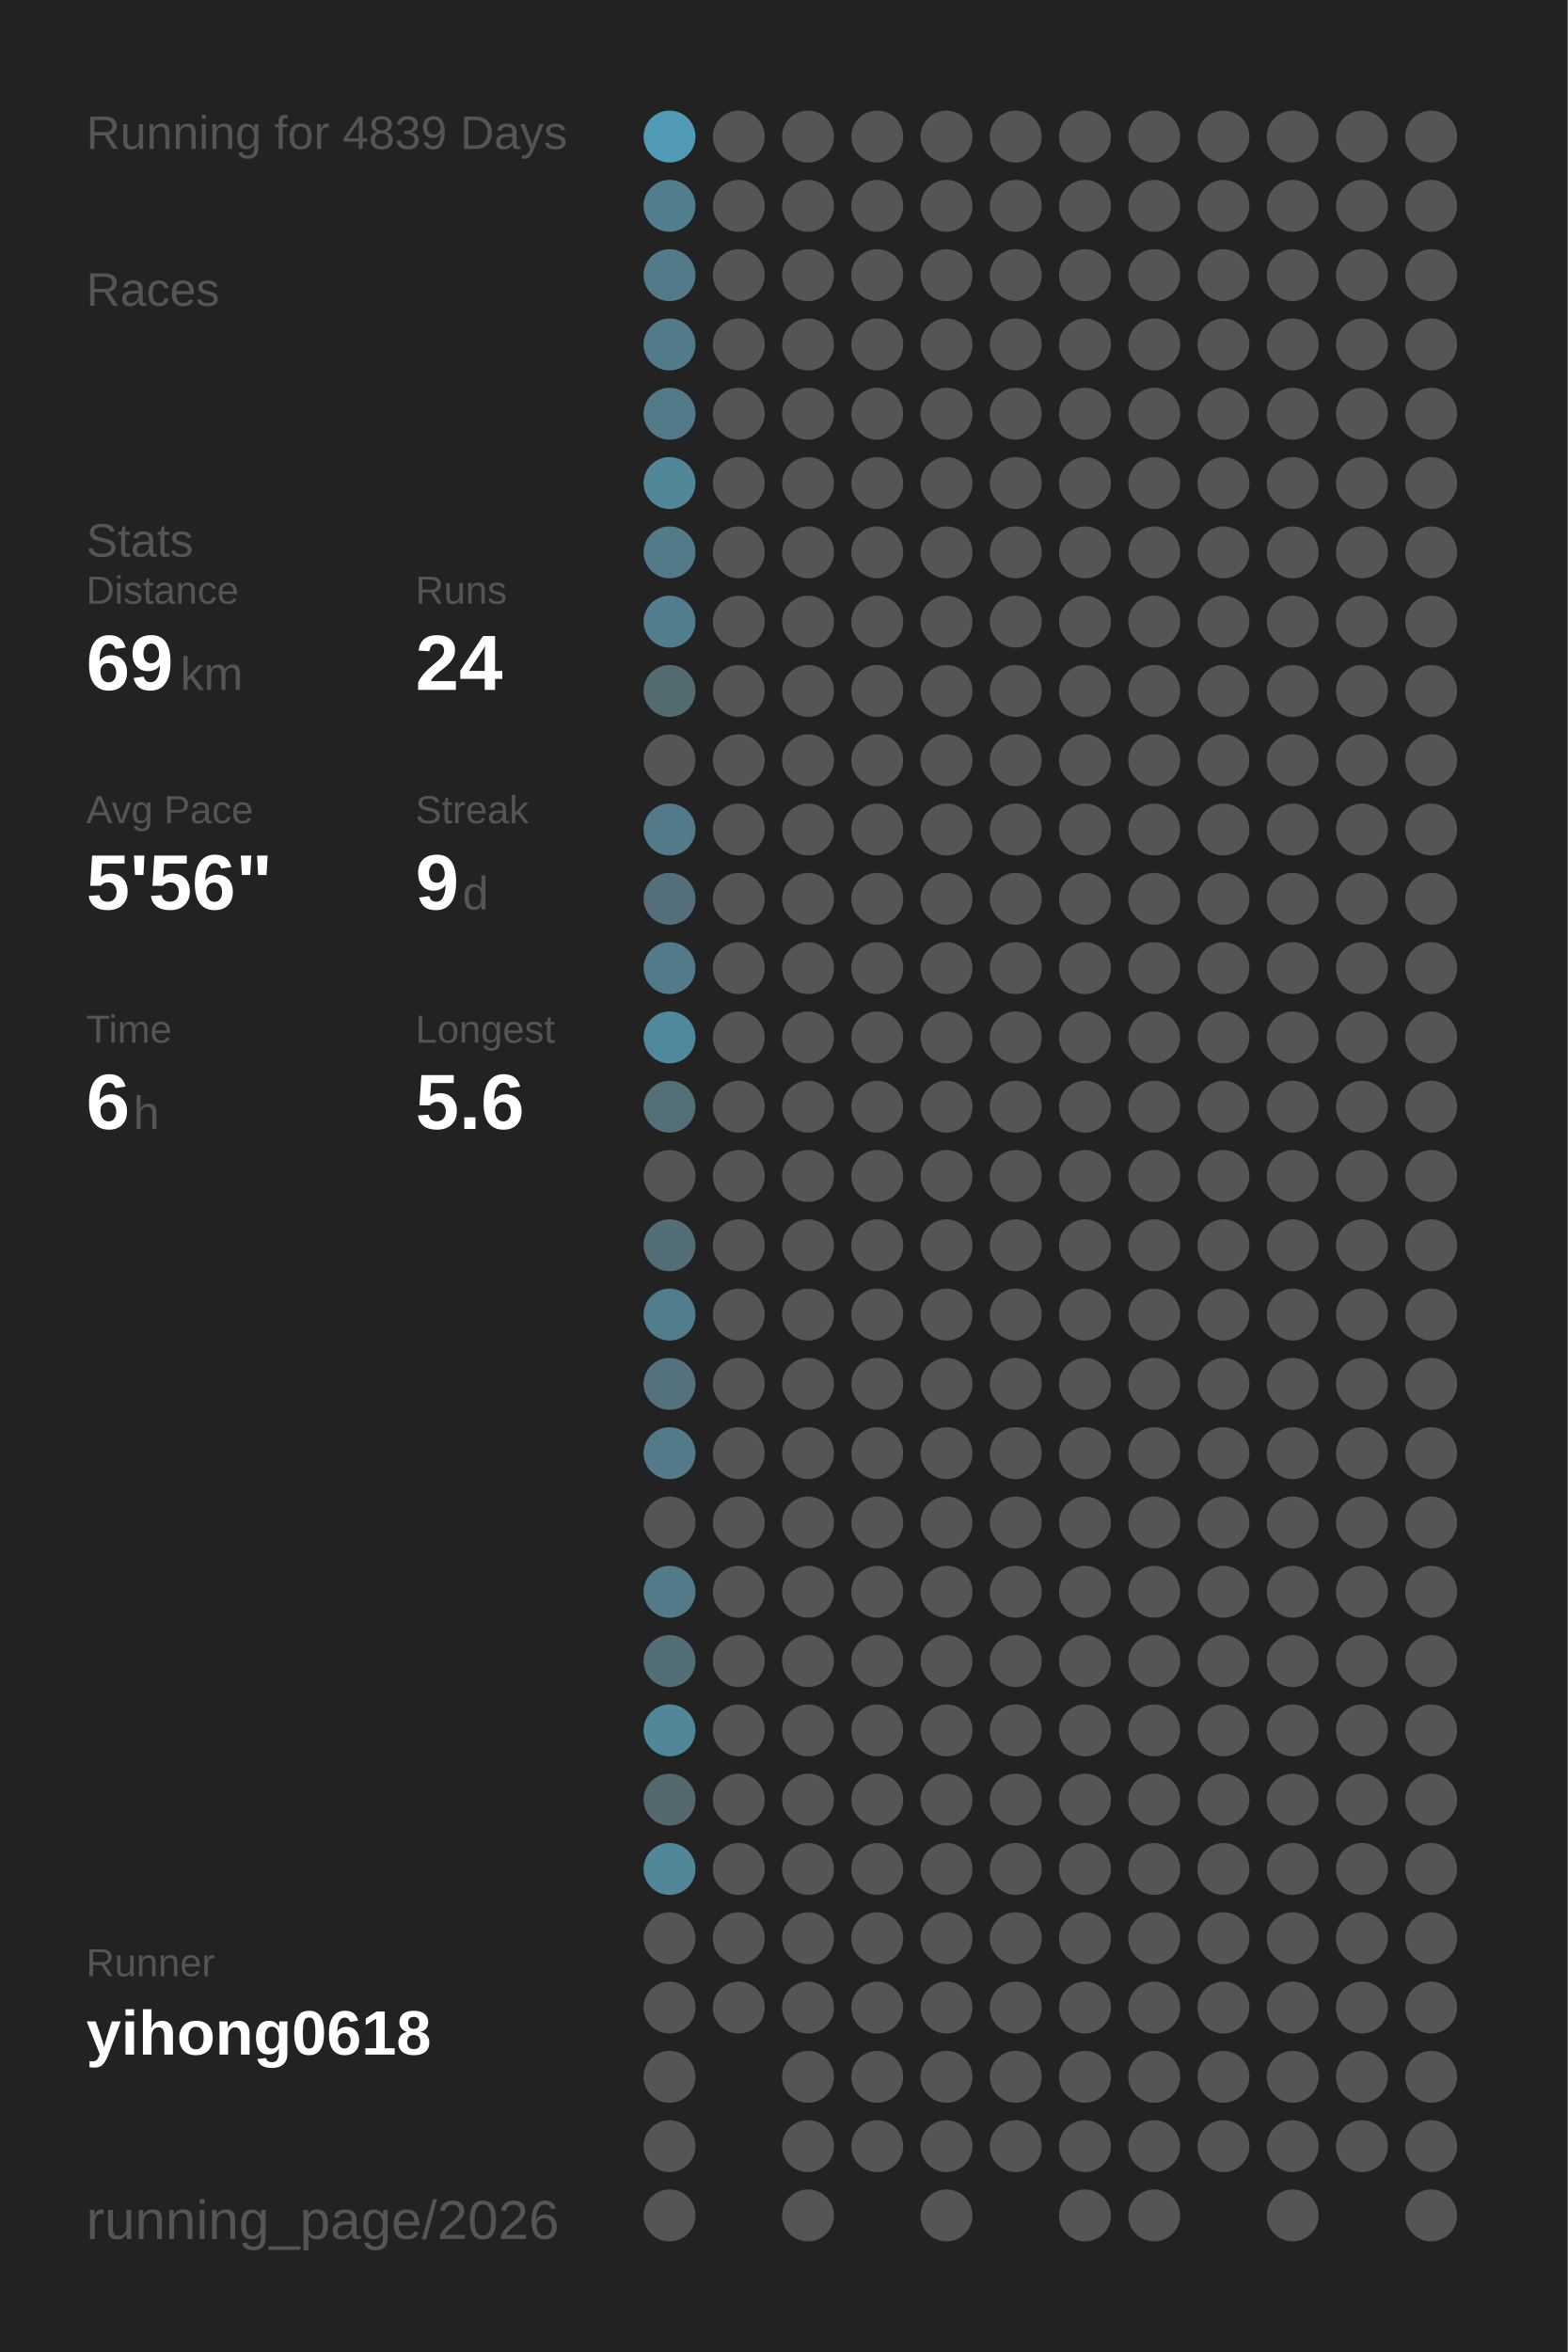
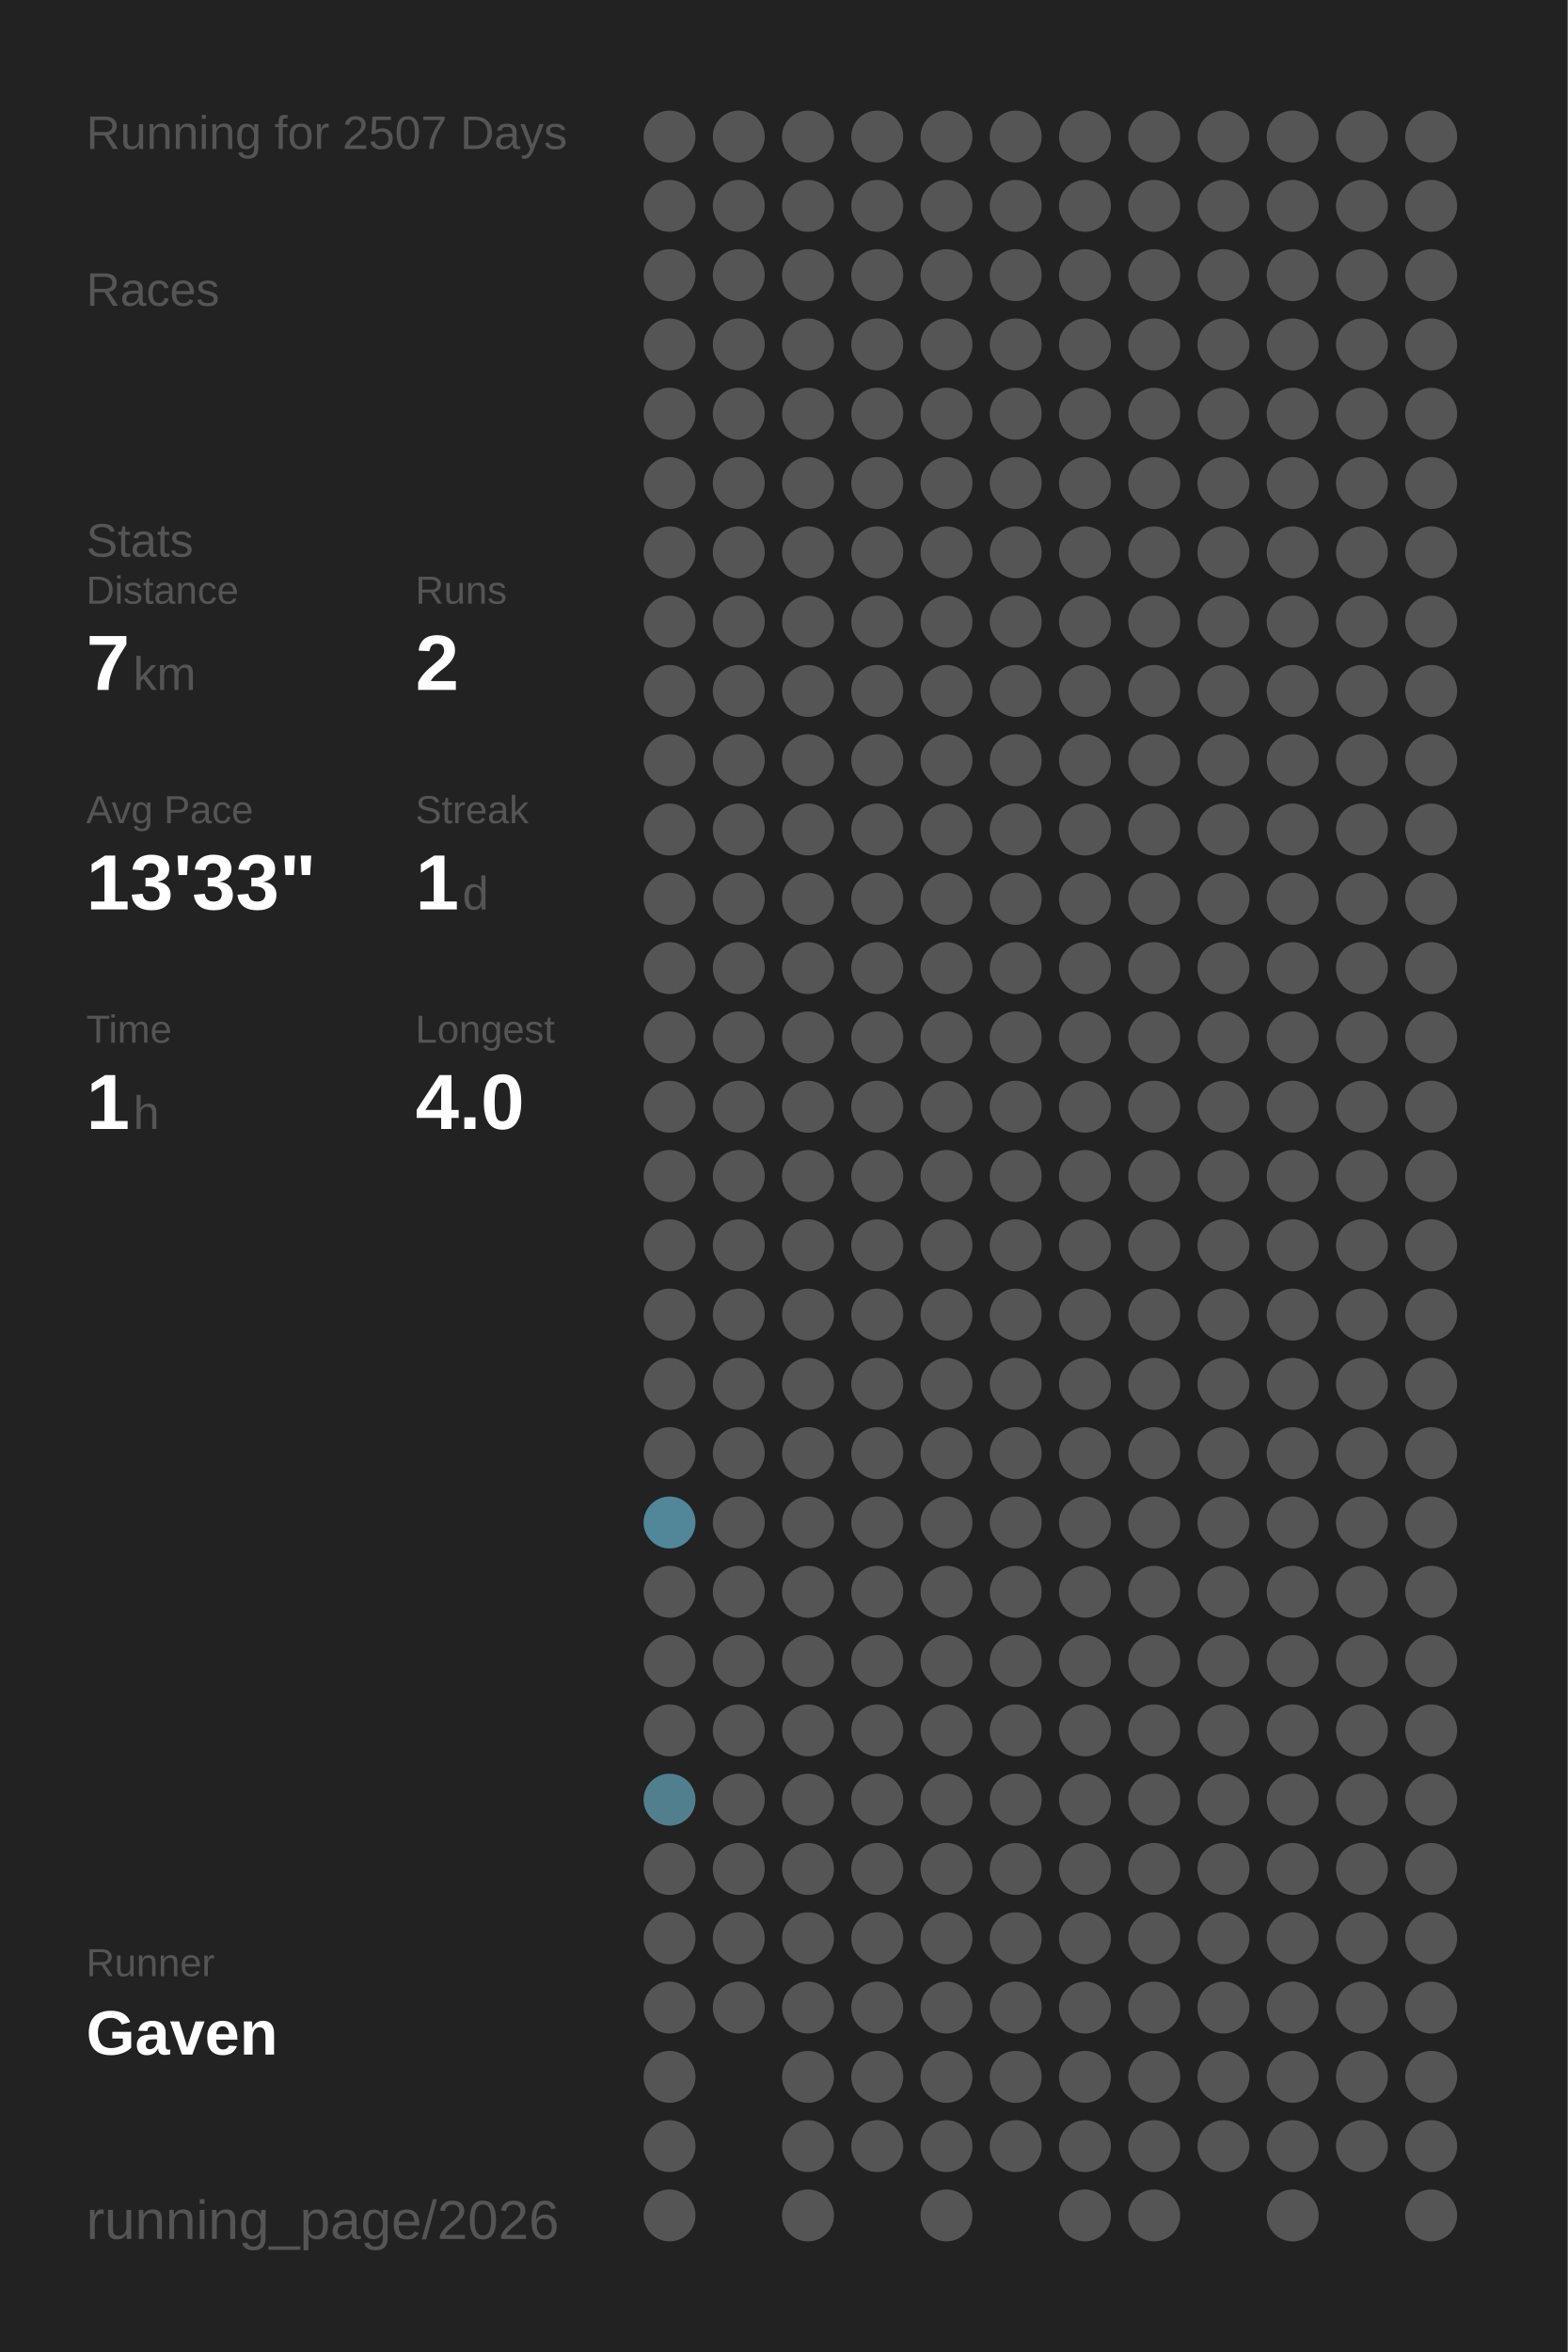
<svg xmlns="http://www.w3.org/2000/svg" baseProfile="full" height="300mm" version="1.1" viewBox="0,0,200,300" width="200mm">
  <defs />
  <rect fill="#222222" height="300" width="200" x="0" y="0" />
-   <text fill="#555555" style="font-size:6px; font-family:Arial;" x="11" y="19">Running for 4839 Days</text>
+   <text fill="#555555" style="font-size:6px; font-family:Arial;" x="11" y="19">Running for 2507 Days</text>
  <text fill="#555555" style="font-size:6px; font-family:Arial;" x="11" y="39">Races</text>
  <text fill="#555555" style="font-size:6px; font-family:Arial;" x="11" y="71">Stats</text>
  <text fill="#555555" style="font-size:5px; font-family:Arial;" x="11" y="77">Distance</text>
-   <text fill="#FFFFFF" style="font-size:10px; font-family:Arial; font-weight:bold;" x="11" y="88">69</text>
-   <text fill="#555555" style="font-size:6px; font-family:Arial;" x="23" y="88">km</text>
+   <text fill="#FFFFFF" style="font-size:10px; font-family:Arial; font-weight:bold;" x="11" y="88">7</text>
+   <text fill="#555555" style="font-size:6px; font-family:Arial;" x="17" y="88">km</text>
  <text fill="#555555" style="font-size:5px; font-family:Arial;" x="53" y="77">Runs</text>
-   <text fill="#FFFFFF" style="font-size:10px; font-family:Arial; font-weight:bold;" x="53" y="88">24</text>
+   <text fill="#FFFFFF" style="font-size:10px; font-family:Arial; font-weight:bold;" x="53" y="88">2</text>
  <text fill="#555555" style="font-size:5px; font-family:Arial;" x="11" y="105">Avg Pace</text>
-   <text fill="#FFFFFF" style="font-size:10px; font-family:Arial; font-weight:bold;" x="11" y="116">5'56"</text>
+   <text fill="#FFFFFF" style="font-size:10px; font-family:Arial; font-weight:bold;" x="11" y="116">13'33"</text>
  <text fill="#555555" style="font-size:5px; font-family:Arial;" x="53" y="105">Streak</text>
-   <text fill="#FFFFFF" style="font-size:10px; font-family:Arial; font-weight:bold;" x="53" y="116">9</text>
+   <text fill="#FFFFFF" style="font-size:10px; font-family:Arial; font-weight:bold;" x="53" y="116">1</text>
  <text fill="#555555" style="font-size:6px; font-family:Arial;" x="59" y="116">d</text>
  <text fill="#555555" style="font-size:5px; font-family:Arial;" x="11" y="133">Time</text>
-   <text fill="#FFFFFF" style="font-size:10px; font-family:Arial; font-weight:bold;" x="11" y="144">6</text>
+   <text fill="#FFFFFF" style="font-size:10px; font-family:Arial; font-weight:bold;" x="11" y="144">1</text>
  <text fill="#555555" style="font-size:6px; font-family:Arial;" x="17" y="144">h</text>
  <text fill="#555555" style="font-size:5px; font-family:Arial;" x="53" y="133">Longest</text>
-   <text fill="#FFFFFF" style="font-size:10px; font-family:Arial; font-weight:bold;" x="53" y="144">5.6</text>
+   <text fill="#FFFFFF" style="font-size:10px; font-family:Arial; font-weight:bold;" x="53" y="144">4.0</text>
  <text fill="#555555" style="font-size:5px; font-family:Arial;" x="11" y="252.065">Runner</text>
-   <text fill="#FFFFFF" style="font-size:8px; font-family:Arial; font-weight:bold;" x="11" y="262.065">yihong0618</text>
+   <text fill="#FFFFFF" style="font-size:8px; font-family:Arial; font-weight:bold;" x="11" y="262.065">Gaven</text>
  <text fill="#555555" style="font-size:7px; font-family:Arial;" x="11" y="285.581">running_page/2026</text>
-   <circle cx="85.417" cy="17.419" fill="#509ab3" r="3.312" />
-   <circle cx="85.417" cy="26.258" fill="#527f8e" r="3.312" />
-   <circle cx="85.417" cy="35.097" fill="#527a88" r="3.312" />
-   <circle cx="85.417" cy="43.935" fill="#527a88" r="3.312" />
-   <circle cx="85.417" cy="52.774" fill="#527a88" r="3.312" />
-   <circle cx="85.417" cy="61.613" fill="#518799" r="3.312" />
-   <circle cx="85.417" cy="70.452" fill="#527a88" r="3.312" />
-   <circle cx="85.417" cy="79.29" fill="#527d8c" r="3.312" />
-   <circle cx="85.417" cy="88.129" fill="#536a71" r="3.312" />
+   <circle cx="85.417" cy="17.419" fill="#555555" r="3.312" />
+   <circle cx="85.417" cy="26.258" fill="#555555" r="3.312" />
+   <circle cx="85.417" cy="35.097" fill="#555555" r="3.312" />
+   <circle cx="85.417" cy="43.935" fill="#555555" r="3.312" />
+   <circle cx="85.417" cy="52.774" fill="#555555" r="3.312" />
+   <circle cx="85.417" cy="61.613" fill="#555555" r="3.312" />
+   <circle cx="85.417" cy="70.452" fill="#555555" r="3.312" />
+   <circle cx="85.417" cy="79.29" fill="#555555" r="3.312" />
+   <circle cx="85.417" cy="88.129" fill="#555555" r="3.312" />
  <circle cx="85.417" cy="96.968" fill="#555555" r="3.312" />
-   <circle cx="85.417" cy="105.806" fill="#527a88" r="3.312" />
-   <circle cx="85.417" cy="114.645" fill="#536f79" r="3.312" />
-   <circle cx="85.417" cy="123.484" fill="#527a88" r="3.312" />
-   <circle cx="85.417" cy="132.323" fill="#51899c" r="3.312" />
-   <circle cx="85.417" cy="141.161" fill="#536f78" r="3.312" />
+   <circle cx="85.417" cy="105.806" fill="#555555" r="3.312" />
+   <circle cx="85.417" cy="114.645" fill="#555555" r="3.312" />
+   <circle cx="85.417" cy="123.484" fill="#555555" r="3.312" />
+   <circle cx="85.417" cy="132.323" fill="#555555" r="3.312" />
+   <circle cx="85.417" cy="141.161" fill="#555555" r="3.312" />
  <circle cx="85.417" cy="150" fill="#555555" r="3.312" />
-   <circle cx="85.417" cy="158.839" fill="#536e77" r="3.312" />
-   <circle cx="85.417" cy="167.677" fill="#527d8c" r="3.312" />
-   <circle cx="85.417" cy="176.516" fill="#53727d" r="3.312" />
-   <circle cx="85.417" cy="185.355" fill="#527a88" r="3.312" />
-   <circle cx="85.417" cy="194.194" fill="#555555" r="3.312" />
-   <circle cx="85.417" cy="203.032" fill="#527a88" r="3.312" />
-   <circle cx="85.417" cy="211.871" fill="#536e77" r="3.312" />
-   <circle cx="85.417" cy="220.71" fill="#518799" r="3.312" />
-   <circle cx="85.417" cy="229.548" fill="#53686f" r="3.312" />
-   <circle cx="85.417" cy="238.387" fill="#518799" r="3.312" />
+   <circle cx="85.417" cy="158.839" fill="#555555" r="3.312" />
+   <circle cx="85.417" cy="167.677" fill="#555555" r="3.312" />
+   <circle cx="85.417" cy="176.516" fill="#555555" r="3.312" />
+   <circle cx="85.417" cy="185.355" fill="#555555" r="3.312" />
+   <circle cx="85.417" cy="194.194" fill="#518799" r="3.312" />
+   <circle cx="85.417" cy="203.032" fill="#555555" r="3.312" />
+   <circle cx="85.417" cy="211.871" fill="#555555" r="3.312" />
+   <circle cx="85.417" cy="220.71" fill="#555555" r="3.312" />
+   <circle cx="85.417" cy="229.548" fill="#527f8e" r="3.312" />
+   <circle cx="85.417" cy="238.387" fill="#555555" r="3.312" />
  <circle cx="85.417" cy="247.226" fill="#555555" r="3.312" />
  <circle cx="85.417" cy="256.065" fill="#555555" r="3.312" />
  <circle cx="85.417" cy="264.903" fill="#555555" r="3.312" />
  <circle cx="85.417" cy="273.742" fill="#555555" r="3.312" />
  <circle cx="85.417" cy="282.581" fill="#555555" r="3.312" />
  <circle cx="94.25" cy="17.419" fill="#555555" r="3.312" />
  <circle cx="94.25" cy="26.258" fill="#555555" r="3.312" />
  <circle cx="94.25" cy="35.097" fill="#555555" r="3.312" />
  <circle cx="94.25" cy="43.935" fill="#555555" r="3.312" />
  <circle cx="94.25" cy="52.774" fill="#555555" r="3.312" />
  <circle cx="94.25" cy="61.613" fill="#555555" r="3.312" />
  <circle cx="94.25" cy="70.452" fill="#555555" r="3.312" />
  <circle cx="94.25" cy="79.29" fill="#555555" r="3.312" />
  <circle cx="94.25" cy="88.129" fill="#555555" r="3.312" />
  <circle cx="94.25" cy="96.968" fill="#555555" r="3.312" />
  <circle cx="94.25" cy="105.806" fill="#555555" r="3.312" />
  <circle cx="94.25" cy="114.645" fill="#555555" r="3.312" />
  <circle cx="94.25" cy="123.484" fill="#555555" r="3.312" />
  <circle cx="94.25" cy="132.323" fill="#555555" r="3.312" />
  <circle cx="94.25" cy="141.161" fill="#555555" r="3.312" />
  <circle cx="94.25" cy="150" fill="#555555" r="3.312" />
  <circle cx="94.25" cy="158.839" fill="#555555" r="3.312" />
  <circle cx="94.25" cy="167.677" fill="#555555" r="3.312" />
  <circle cx="94.25" cy="176.516" fill="#555555" r="3.312" />
  <circle cx="94.25" cy="185.355" fill="#555555" r="3.312" />
  <circle cx="94.25" cy="194.194" fill="#555555" r="3.312" />
  <circle cx="94.25" cy="203.032" fill="#555555" r="3.312" />
  <circle cx="94.25" cy="211.871" fill="#555555" r="3.312" />
  <circle cx="94.25" cy="220.71" fill="#555555" r="3.312" />
  <circle cx="94.25" cy="229.548" fill="#555555" r="3.312" />
  <circle cx="94.25" cy="238.387" fill="#555555" r="3.312" />
  <circle cx="94.25" cy="247.226" fill="#555555" r="3.312" />
  <circle cx="94.25" cy="256.065" fill="#555555" r="3.312" />
  <circle cx="103.083" cy="17.419" fill="#555555" r="3.312" />
  <circle cx="103.083" cy="26.258" fill="#555555" r="3.312" />
  <circle cx="103.083" cy="35.097" fill="#555555" r="3.312" />
  <circle cx="103.083" cy="43.935" fill="#555555" r="3.312" />
  <circle cx="103.083" cy="52.774" fill="#555555" r="3.312" />
  <circle cx="103.083" cy="61.613" fill="#555555" r="3.312" />
  <circle cx="103.083" cy="70.452" fill="#555555" r="3.312" />
  <circle cx="103.083" cy="79.29" fill="#555555" r="3.312" />
  <circle cx="103.083" cy="88.129" fill="#555555" r="3.312" />
  <circle cx="103.083" cy="96.968" fill="#555555" r="3.312" />
  <circle cx="103.083" cy="105.806" fill="#555555" r="3.312" />
  <circle cx="103.083" cy="114.645" fill="#555555" r="3.312" />
  <circle cx="103.083" cy="123.484" fill="#555555" r="3.312" />
  <circle cx="103.083" cy="132.323" fill="#555555" r="3.312" />
  <circle cx="103.083" cy="141.161" fill="#555555" r="3.312" />
  <circle cx="103.083" cy="150" fill="#555555" r="3.312" />
  <circle cx="103.083" cy="158.839" fill="#555555" r="3.312" />
  <circle cx="103.083" cy="167.677" fill="#555555" r="3.312" />
  <circle cx="103.083" cy="176.516" fill="#555555" r="3.312" />
  <circle cx="103.083" cy="185.355" fill="#555555" r="3.312" />
  <circle cx="103.083" cy="194.194" fill="#555555" r="3.312" />
  <circle cx="103.083" cy="203.032" fill="#555555" r="3.312" />
  <circle cx="103.083" cy="211.871" fill="#555555" r="3.312" />
  <circle cx="103.083" cy="220.71" fill="#555555" r="3.312" />
  <circle cx="103.083" cy="229.548" fill="#555555" r="3.312" />
  <circle cx="103.083" cy="238.387" fill="#555555" r="3.312" />
  <circle cx="103.083" cy="247.226" fill="#555555" r="3.312" />
  <circle cx="103.083" cy="256.065" fill="#555555" r="3.312" />
  <circle cx="103.083" cy="264.903" fill="#555555" r="3.312" />
  <circle cx="103.083" cy="273.742" fill="#555555" r="3.312" />
  <circle cx="103.083" cy="282.581" fill="#555555" r="3.312" />
  <circle cx="111.917" cy="17.419" fill="#555555" r="3.312" />
  <circle cx="111.917" cy="26.258" fill="#555555" r="3.312" />
  <circle cx="111.917" cy="35.097" fill="#555555" r="3.312" />
  <circle cx="111.917" cy="43.935" fill="#555555" r="3.312" />
  <circle cx="111.917" cy="52.774" fill="#555555" r="3.312" />
  <circle cx="111.917" cy="61.613" fill="#555555" r="3.312" />
  <circle cx="111.917" cy="70.452" fill="#555555" r="3.312" />
  <circle cx="111.917" cy="79.29" fill="#555555" r="3.312" />
  <circle cx="111.917" cy="88.129" fill="#555555" r="3.312" />
  <circle cx="111.917" cy="96.968" fill="#555555" r="3.312" />
  <circle cx="111.917" cy="105.806" fill="#555555" r="3.312" />
  <circle cx="111.917" cy="114.645" fill="#555555" r="3.312" />
  <circle cx="111.917" cy="123.484" fill="#555555" r="3.312" />
  <circle cx="111.917" cy="132.323" fill="#555555" r="3.312" />
  <circle cx="111.917" cy="141.161" fill="#555555" r="3.312" />
  <circle cx="111.917" cy="150" fill="#555555" r="3.312" />
  <circle cx="111.917" cy="158.839" fill="#555555" r="3.312" />
  <circle cx="111.917" cy="167.677" fill="#555555" r="3.312" />
  <circle cx="111.917" cy="176.516" fill="#555555" r="3.312" />
  <circle cx="111.917" cy="185.355" fill="#555555" r="3.312" />
  <circle cx="111.917" cy="194.194" fill="#555555" r="3.312" />
  <circle cx="111.917" cy="203.032" fill="#555555" r="3.312" />
  <circle cx="111.917" cy="211.871" fill="#555555" r="3.312" />
  <circle cx="111.917" cy="220.71" fill="#555555" r="3.312" />
  <circle cx="111.917" cy="229.548" fill="#555555" r="3.312" />
  <circle cx="111.917" cy="238.387" fill="#555555" r="3.312" />
  <circle cx="111.917" cy="247.226" fill="#555555" r="3.312" />
  <circle cx="111.917" cy="256.065" fill="#555555" r="3.312" />
  <circle cx="111.917" cy="264.903" fill="#555555" r="3.312" />
  <circle cx="111.917" cy="273.742" fill="#555555" r="3.312" />
  <circle cx="120.75" cy="17.419" fill="#555555" r="3.312" />
  <circle cx="120.75" cy="26.258" fill="#555555" r="3.312" />
  <circle cx="120.75" cy="35.097" fill="#555555" r="3.312" />
  <circle cx="120.75" cy="43.935" fill="#555555" r="3.312" />
  <circle cx="120.75" cy="52.774" fill="#555555" r="3.312" />
  <circle cx="120.75" cy="61.613" fill="#555555" r="3.312" />
  <circle cx="120.75" cy="70.452" fill="#555555" r="3.312" />
  <circle cx="120.75" cy="79.29" fill="#555555" r="3.312" />
  <circle cx="120.75" cy="88.129" fill="#555555" r="3.312" />
  <circle cx="120.75" cy="96.968" fill="#555555" r="3.312" />
  <circle cx="120.75" cy="105.806" fill="#555555" r="3.312" />
  <circle cx="120.75" cy="114.645" fill="#555555" r="3.312" />
  <circle cx="120.75" cy="123.484" fill="#555555" r="3.312" />
  <circle cx="120.75" cy="132.323" fill="#555555" r="3.312" />
  <circle cx="120.75" cy="141.161" fill="#555555" r="3.312" />
  <circle cx="120.75" cy="150" fill="#555555" r="3.312" />
  <circle cx="120.75" cy="158.839" fill="#555555" r="3.312" />
  <circle cx="120.75" cy="167.677" fill="#555555" r="3.312" />
  <circle cx="120.75" cy="176.516" fill="#555555" r="3.312" />
  <circle cx="120.75" cy="185.355" fill="#555555" r="3.312" />
  <circle cx="120.75" cy="194.194" fill="#555555" r="3.312" />
  <circle cx="120.75" cy="203.032" fill="#555555" r="3.312" />
  <circle cx="120.75" cy="211.871" fill="#555555" r="3.312" />
  <circle cx="120.75" cy="220.71" fill="#555555" r="3.312" />
  <circle cx="120.75" cy="229.548" fill="#555555" r="3.312" />
  <circle cx="120.75" cy="238.387" fill="#555555" r="3.312" />
  <circle cx="120.75" cy="247.226" fill="#555555" r="3.312" />
  <circle cx="120.75" cy="256.065" fill="#555555" r="3.312" />
  <circle cx="120.75" cy="264.903" fill="#555555" r="3.312" />
  <circle cx="120.75" cy="273.742" fill="#555555" r="3.312" />
  <circle cx="120.75" cy="282.581" fill="#555555" r="3.312" />
  <circle cx="129.583" cy="17.419" fill="#555555" r="3.312" />
  <circle cx="129.583" cy="26.258" fill="#555555" r="3.312" />
  <circle cx="129.583" cy="35.097" fill="#555555" r="3.312" />
  <circle cx="129.583" cy="43.935" fill="#555555" r="3.312" />
  <circle cx="129.583" cy="52.774" fill="#555555" r="3.312" />
  <circle cx="129.583" cy="61.613" fill="#555555" r="3.312" />
  <circle cx="129.583" cy="70.452" fill="#555555" r="3.312" />
  <circle cx="129.583" cy="79.29" fill="#555555" r="3.312" />
  <circle cx="129.583" cy="88.129" fill="#555555" r="3.312" />
  <circle cx="129.583" cy="96.968" fill="#555555" r="3.312" />
  <circle cx="129.583" cy="105.806" fill="#555555" r="3.312" />
  <circle cx="129.583" cy="114.645" fill="#555555" r="3.312" />
  <circle cx="129.583" cy="123.484" fill="#555555" r="3.312" />
  <circle cx="129.583" cy="132.323" fill="#555555" r="3.312" />
  <circle cx="129.583" cy="141.161" fill="#555555" r="3.312" />
  <circle cx="129.583" cy="150" fill="#555555" r="3.312" />
  <circle cx="129.583" cy="158.839" fill="#555555" r="3.312" />
  <circle cx="129.583" cy="167.677" fill="#555555" r="3.312" />
  <circle cx="129.583" cy="176.516" fill="#555555" r="3.312" />
  <circle cx="129.583" cy="185.355" fill="#555555" r="3.312" />
  <circle cx="129.583" cy="194.194" fill="#555555" r="3.312" />
  <circle cx="129.583" cy="203.032" fill="#555555" r="3.312" />
  <circle cx="129.583" cy="211.871" fill="#555555" r="3.312" />
  <circle cx="129.583" cy="220.71" fill="#555555" r="3.312" />
  <circle cx="129.583" cy="229.548" fill="#555555" r="3.312" />
  <circle cx="129.583" cy="238.387" fill="#555555" r="3.312" />
  <circle cx="129.583" cy="247.226" fill="#555555" r="3.312" />
  <circle cx="129.583" cy="256.065" fill="#555555" r="3.312" />
  <circle cx="129.583" cy="264.903" fill="#555555" r="3.312" />
  <circle cx="129.583" cy="273.742" fill="#555555" r="3.312" />
  <circle cx="138.417" cy="17.419" fill="#555555" r="3.312" />
  <circle cx="138.417" cy="26.258" fill="#555555" r="3.312" />
  <circle cx="138.417" cy="35.097" fill="#555555" r="3.312" />
  <circle cx="138.417" cy="43.935" fill="#555555" r="3.312" />
  <circle cx="138.417" cy="52.774" fill="#555555" r="3.312" />
  <circle cx="138.417" cy="61.613" fill="#555555" r="3.312" />
  <circle cx="138.417" cy="70.452" fill="#555555" r="3.312" />
  <circle cx="138.417" cy="79.29" fill="#555555" r="3.312" />
  <circle cx="138.417" cy="88.129" fill="#555555" r="3.312" />
  <circle cx="138.417" cy="96.968" fill="#555555" r="3.312" />
  <circle cx="138.417" cy="105.806" fill="#555555" r="3.312" />
  <circle cx="138.417" cy="114.645" fill="#555555" r="3.312" />
  <circle cx="138.417" cy="123.484" fill="#555555" r="3.312" />
  <circle cx="138.417" cy="132.323" fill="#555555" r="3.312" />
  <circle cx="138.417" cy="141.161" fill="#555555" r="3.312" />
  <circle cx="138.417" cy="150" fill="#555555" r="3.312" />
  <circle cx="138.417" cy="158.839" fill="#555555" r="3.312" />
  <circle cx="138.417" cy="167.677" fill="#555555" r="3.312" />
  <circle cx="138.417" cy="176.516" fill="#555555" r="3.312" />
  <circle cx="138.417" cy="185.355" fill="#555555" r="3.312" />
  <circle cx="138.417" cy="194.194" fill="#555555" r="3.312" />
  <circle cx="138.417" cy="203.032" fill="#555555" r="3.312" />
  <circle cx="138.417" cy="211.871" fill="#555555" r="3.312" />
  <circle cx="138.417" cy="220.71" fill="#555555" r="3.312" />
  <circle cx="138.417" cy="229.548" fill="#555555" r="3.312" />
  <circle cx="138.417" cy="238.387" fill="#555555" r="3.312" />
  <circle cx="138.417" cy="247.226" fill="#555555" r="3.312" />
  <circle cx="138.417" cy="256.065" fill="#555555" r="3.312" />
  <circle cx="138.417" cy="264.903" fill="#555555" r="3.312" />
  <circle cx="138.417" cy="273.742" fill="#555555" r="3.312" />
  <circle cx="138.417" cy="282.581" fill="#555555" r="3.312" />
  <circle cx="147.25" cy="17.419" fill="#555555" r="3.312" />
  <circle cx="147.25" cy="26.258" fill="#555555" r="3.312" />
  <circle cx="147.25" cy="35.097" fill="#555555" r="3.312" />
  <circle cx="147.25" cy="43.935" fill="#555555" r="3.312" />
  <circle cx="147.25" cy="52.774" fill="#555555" r="3.312" />
  <circle cx="147.25" cy="61.613" fill="#555555" r="3.312" />
  <circle cx="147.25" cy="70.452" fill="#555555" r="3.312" />
  <circle cx="147.25" cy="79.29" fill="#555555" r="3.312" />
  <circle cx="147.25" cy="88.129" fill="#555555" r="3.312" />
  <circle cx="147.25" cy="96.968" fill="#555555" r="3.312" />
  <circle cx="147.25" cy="105.806" fill="#555555" r="3.312" />
  <circle cx="147.25" cy="114.645" fill="#555555" r="3.312" />
  <circle cx="147.25" cy="123.484" fill="#555555" r="3.312" />
  <circle cx="147.25" cy="132.323" fill="#555555" r="3.312" />
  <circle cx="147.25" cy="141.161" fill="#555555" r="3.312" />
  <circle cx="147.25" cy="150" fill="#555555" r="3.312" />
  <circle cx="147.25" cy="158.839" fill="#555555" r="3.312" />
  <circle cx="147.25" cy="167.677" fill="#555555" r="3.312" />
  <circle cx="147.25" cy="176.516" fill="#555555" r="3.312" />
  <circle cx="147.25" cy="185.355" fill="#555555" r="3.312" />
  <circle cx="147.25" cy="194.194" fill="#555555" r="3.312" />
  <circle cx="147.25" cy="203.032" fill="#555555" r="3.312" />
  <circle cx="147.25" cy="211.871" fill="#555555" r="3.312" />
  <circle cx="147.25" cy="220.71" fill="#555555" r="3.312" />
  <circle cx="147.25" cy="229.548" fill="#555555" r="3.312" />
  <circle cx="147.25" cy="238.387" fill="#555555" r="3.312" />
  <circle cx="147.25" cy="247.226" fill="#555555" r="3.312" />
  <circle cx="147.25" cy="256.065" fill="#555555" r="3.312" />
  <circle cx="147.25" cy="264.903" fill="#555555" r="3.312" />
  <circle cx="147.25" cy="273.742" fill="#555555" r="3.312" />
  <circle cx="147.25" cy="282.581" fill="#555555" r="3.312" />
  <circle cx="156.083" cy="17.419" fill="#555555" r="3.312" />
  <circle cx="156.083" cy="26.258" fill="#555555" r="3.312" />
  <circle cx="156.083" cy="35.097" fill="#555555" r="3.312" />
  <circle cx="156.083" cy="43.935" fill="#555555" r="3.312" />
  <circle cx="156.083" cy="52.774" fill="#555555" r="3.312" />
  <circle cx="156.083" cy="61.613" fill="#555555" r="3.312" />
  <circle cx="156.083" cy="70.452" fill="#555555" r="3.312" />
  <circle cx="156.083" cy="79.29" fill="#555555" r="3.312" />
  <circle cx="156.083" cy="88.129" fill="#555555" r="3.312" />
  <circle cx="156.083" cy="96.968" fill="#555555" r="3.312" />
  <circle cx="156.083" cy="105.806" fill="#555555" r="3.312" />
  <circle cx="156.083" cy="114.645" fill="#555555" r="3.312" />
  <circle cx="156.083" cy="123.484" fill="#555555" r="3.312" />
  <circle cx="156.083" cy="132.323" fill="#555555" r="3.312" />
  <circle cx="156.083" cy="141.161" fill="#555555" r="3.312" />
  <circle cx="156.083" cy="150" fill="#555555" r="3.312" />
  <circle cx="156.083" cy="158.839" fill="#555555" r="3.312" />
  <circle cx="156.083" cy="167.677" fill="#555555" r="3.312" />
  <circle cx="156.083" cy="176.516" fill="#555555" r="3.312" />
  <circle cx="156.083" cy="185.355" fill="#555555" r="3.312" />
  <circle cx="156.083" cy="194.194" fill="#555555" r="3.312" />
  <circle cx="156.083" cy="203.032" fill="#555555" r="3.312" />
  <circle cx="156.083" cy="211.871" fill="#555555" r="3.312" />
  <circle cx="156.083" cy="220.71" fill="#555555" r="3.312" />
  <circle cx="156.083" cy="229.548" fill="#555555" r="3.312" />
  <circle cx="156.083" cy="238.387" fill="#555555" r="3.312" />
  <circle cx="156.083" cy="247.226" fill="#555555" r="3.312" />
  <circle cx="156.083" cy="256.065" fill="#555555" r="3.312" />
  <circle cx="156.083" cy="264.903" fill="#555555" r="3.312" />
  <circle cx="156.083" cy="273.742" fill="#555555" r="3.312" />
  <circle cx="164.917" cy="17.419" fill="#555555" r="3.312" />
  <circle cx="164.917" cy="26.258" fill="#555555" r="3.312" />
  <circle cx="164.917" cy="35.097" fill="#555555" r="3.312" />
  <circle cx="164.917" cy="43.935" fill="#555555" r="3.312" />
  <circle cx="164.917" cy="52.774" fill="#555555" r="3.312" />
  <circle cx="164.917" cy="61.613" fill="#555555" r="3.312" />
  <circle cx="164.917" cy="70.452" fill="#555555" r="3.312" />
  <circle cx="164.917" cy="79.29" fill="#555555" r="3.312" />
  <circle cx="164.917" cy="88.129" fill="#555555" r="3.312" />
  <circle cx="164.917" cy="96.968" fill="#555555" r="3.312" />
  <circle cx="164.917" cy="105.806" fill="#555555" r="3.312" />
  <circle cx="164.917" cy="114.645" fill="#555555" r="3.312" />
  <circle cx="164.917" cy="123.484" fill="#555555" r="3.312" />
  <circle cx="164.917" cy="132.323" fill="#555555" r="3.312" />
  <circle cx="164.917" cy="141.161" fill="#555555" r="3.312" />
  <circle cx="164.917" cy="150" fill="#555555" r="3.312" />
  <circle cx="164.917" cy="158.839" fill="#555555" r="3.312" />
  <circle cx="164.917" cy="167.677" fill="#555555" r="3.312" />
  <circle cx="164.917" cy="176.516" fill="#555555" r="3.312" />
  <circle cx="164.917" cy="185.355" fill="#555555" r="3.312" />
  <circle cx="164.917" cy="194.194" fill="#555555" r="3.312" />
  <circle cx="164.917" cy="203.032" fill="#555555" r="3.312" />
  <circle cx="164.917" cy="211.871" fill="#555555" r="3.312" />
  <circle cx="164.917" cy="220.71" fill="#555555" r="3.312" />
  <circle cx="164.917" cy="229.548" fill="#555555" r="3.312" />
  <circle cx="164.917" cy="238.387" fill="#555555" r="3.312" />
  <circle cx="164.917" cy="247.226" fill="#555555" r="3.312" />
  <circle cx="164.917" cy="256.065" fill="#555555" r="3.312" />
  <circle cx="164.917" cy="264.903" fill="#555555" r="3.312" />
  <circle cx="164.917" cy="273.742" fill="#555555" r="3.312" />
  <circle cx="164.917" cy="282.581" fill="#555555" r="3.312" />
  <circle cx="173.75" cy="17.419" fill="#555555" r="3.312" />
  <circle cx="173.75" cy="26.258" fill="#555555" r="3.312" />
  <circle cx="173.75" cy="35.097" fill="#555555" r="3.312" />
  <circle cx="173.75" cy="43.935" fill="#555555" r="3.312" />
  <circle cx="173.75" cy="52.774" fill="#555555" r="3.312" />
  <circle cx="173.75" cy="61.613" fill="#555555" r="3.312" />
  <circle cx="173.75" cy="70.452" fill="#555555" r="3.312" />
  <circle cx="173.75" cy="79.29" fill="#555555" r="3.312" />
  <circle cx="173.75" cy="88.129" fill="#555555" r="3.312" />
  <circle cx="173.75" cy="96.968" fill="#555555" r="3.312" />
  <circle cx="173.75" cy="105.806" fill="#555555" r="3.312" />
  <circle cx="173.75" cy="114.645" fill="#555555" r="3.312" />
  <circle cx="173.75" cy="123.484" fill="#555555" r="3.312" />
  <circle cx="173.75" cy="132.323" fill="#555555" r="3.312" />
  <circle cx="173.75" cy="141.161" fill="#555555" r="3.312" />
  <circle cx="173.75" cy="150" fill="#555555" r="3.312" />
  <circle cx="173.75" cy="158.839" fill="#555555" r="3.312" />
  <circle cx="173.75" cy="167.677" fill="#555555" r="3.312" />
  <circle cx="173.75" cy="176.516" fill="#555555" r="3.312" />
  <circle cx="173.75" cy="185.355" fill="#555555" r="3.312" />
  <circle cx="173.75" cy="194.194" fill="#555555" r="3.312" />
  <circle cx="173.75" cy="203.032" fill="#555555" r="3.312" />
  <circle cx="173.75" cy="211.871" fill="#555555" r="3.312" />
  <circle cx="173.75" cy="220.71" fill="#555555" r="3.312" />
  <circle cx="173.75" cy="229.548" fill="#555555" r="3.312" />
  <circle cx="173.75" cy="238.387" fill="#555555" r="3.312" />
  <circle cx="173.75" cy="247.226" fill="#555555" r="3.312" />
  <circle cx="173.75" cy="256.065" fill="#555555" r="3.312" />
  <circle cx="173.75" cy="264.903" fill="#555555" r="3.312" />
  <circle cx="173.75" cy="273.742" fill="#555555" r="3.312" />
  <circle cx="182.583" cy="17.419" fill="#555555" r="3.312" />
  <circle cx="182.583" cy="26.258" fill="#555555" r="3.312" />
  <circle cx="182.583" cy="35.097" fill="#555555" r="3.312" />
  <circle cx="182.583" cy="43.935" fill="#555555" r="3.312" />
  <circle cx="182.583" cy="52.774" fill="#555555" r="3.312" />
  <circle cx="182.583" cy="61.613" fill="#555555" r="3.312" />
  <circle cx="182.583" cy="70.452" fill="#555555" r="3.312" />
  <circle cx="182.583" cy="79.29" fill="#555555" r="3.312" />
  <circle cx="182.583" cy="88.129" fill="#555555" r="3.312" />
  <circle cx="182.583" cy="96.968" fill="#555555" r="3.312" />
  <circle cx="182.583" cy="105.806" fill="#555555" r="3.312" />
  <circle cx="182.583" cy="114.645" fill="#555555" r="3.312" />
  <circle cx="182.583" cy="123.484" fill="#555555" r="3.312" />
  <circle cx="182.583" cy="132.323" fill="#555555" r="3.312" />
  <circle cx="182.583" cy="141.161" fill="#555555" r="3.312" />
  <circle cx="182.583" cy="150" fill="#555555" r="3.312" />
  <circle cx="182.583" cy="158.839" fill="#555555" r="3.312" />
  <circle cx="182.583" cy="167.677" fill="#555555" r="3.312" />
  <circle cx="182.583" cy="176.516" fill="#555555" r="3.312" />
  <circle cx="182.583" cy="185.355" fill="#555555" r="3.312" />
  <circle cx="182.583" cy="194.194" fill="#555555" r="3.312" />
  <circle cx="182.583" cy="203.032" fill="#555555" r="3.312" />
  <circle cx="182.583" cy="211.871" fill="#555555" r="3.312" />
  <circle cx="182.583" cy="220.71" fill="#555555" r="3.312" />
  <circle cx="182.583" cy="229.548" fill="#555555" r="3.312" />
  <circle cx="182.583" cy="238.387" fill="#555555" r="3.312" />
  <circle cx="182.583" cy="247.226" fill="#555555" r="3.312" />
  <circle cx="182.583" cy="256.065" fill="#555555" r="3.312" />
  <circle cx="182.583" cy="264.903" fill="#555555" r="3.312" />
  <circle cx="182.583" cy="273.742" fill="#555555" r="3.312" />
  <circle cx="182.583" cy="282.581" fill="#555555" r="3.312" />
</svg>
